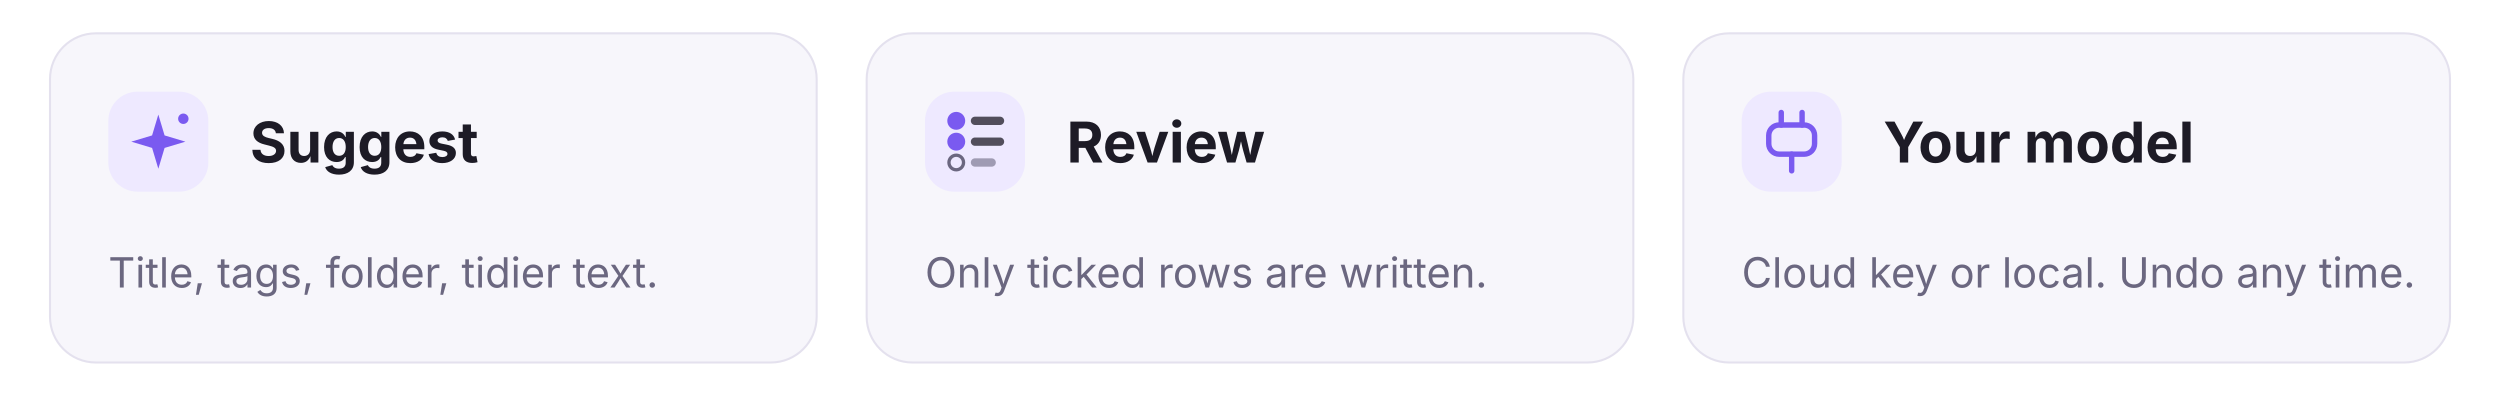
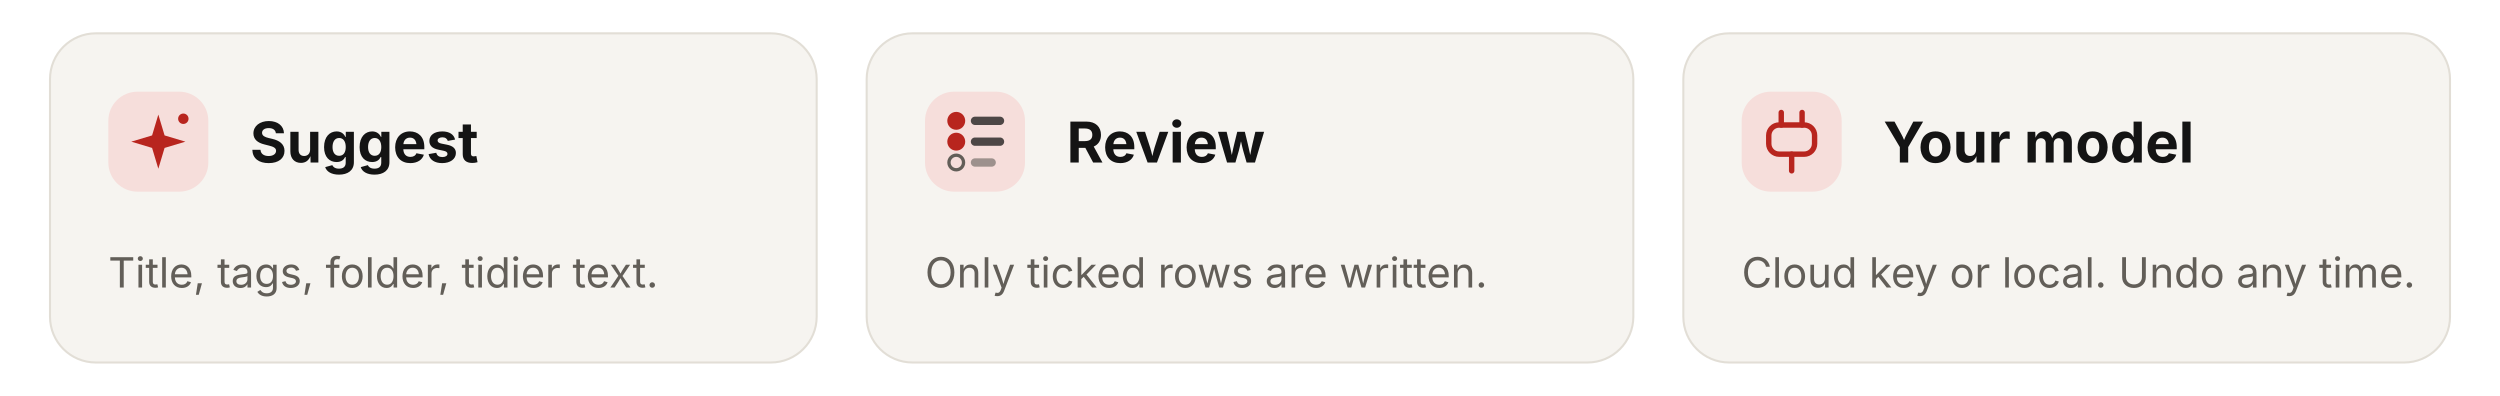
<svg xmlns="http://www.w3.org/2000/svg" width="1200" height="190" viewBox="0 0 1200 190" role="img" aria-labelledby="t d">
  <g font-family="-apple-system, BlinkMacSystemFont, 'Segoe UI', 'PingFang SC', 'Hiragino Sans GB', sans-serif">
-     <rect x="24" y="16" width="368" height="158" rx="22" fill="#F7F6FB" stroke="#E4E1EE" />
-     <rect x="52" y="44" width="48" height="48" rx="14" fill="#EEE9FF" />
-     <path d="M76 55 L79 65 L89 68 L79 71 L76 81 L73 71 L63 68 L73 65 Z" fill="#7A5AF0" />
-     <circle cx="88" cy="57" r="2.5" fill="#7A5AF0" />
-     <text x="120" y="78" font-size="27" font-weight="700" fill="#1D1B26">Suggest</text>
-     <text x="52" y="138" font-size="20" fill="#6B6780">Title, tags, folder, tidier text.</text>
-     <rect x="416" y="16" width="368" height="158" rx="22" fill="#F7F6FB" stroke="#E4E1EE" />
-     <rect x="444" y="44" width="48" height="48" rx="14" fill="#EEE9FF" />
-     <circle cx="459" cy="58" r="3.5" fill="#7A5AF0" stroke="#7A5AF0" stroke-width="1.6" />
-     <rect x="466" y="56" width="16" height="4" rx="2" fill="#1D1B26" opacity="0.75" />
-     <circle cx="459" cy="68" r="3.5" fill="#7A5AF0" stroke="#7A5AF0" stroke-width="1.6" />
-     <rect x="466" y="66" width="16" height="4" rx="2" fill="#1D1B26" opacity="0.75" />
-     <circle cx="459" cy="78" r="3.5" fill="none" stroke="#6B6780" stroke-width="1.6" />
-     <rect x="466" y="76" width="12" height="4" rx="2" fill="#6B6780" opacity="0.6" />
-     <text x="512" y="78" font-size="27" font-weight="700" fill="#1D1B26">Review</text>
-     <text x="444" y="138" font-size="20" fill="#6B6780">Only ticked rows are written.</text>
-     <rect x="808" y="16" width="368" height="158" rx="22" fill="#F7F6FB" stroke="#E4E1EE" />
-     <rect x="836" y="44" width="48" height="48" rx="14" fill="#EEE9FF" />
-     <rect x="849" y="60" width="22" height="14" rx="5" fill="none" stroke="#7A5AF0" stroke-width="2.6" />
-     <path d="M855 60 V54 M865 60 V54 M860 74 V82" stroke="#7A5AF0" stroke-width="2.6" stroke-linecap="round" />
-     <text x="904" y="78" font-size="27" font-weight="700" fill="#1D1B26">Your model</text>
-     <text x="836" y="138" font-size="20" fill="#6B6780">Cloud key or local. Undo any time.</text>
+     <rect x="24" y="16" width="368" height="158" rx="22" fill="#F6F4F0" stroke="#E2DED6" />
+     <rect x="52" y="44" width="48" height="48" rx="14" fill="#F6DEDB" />
+     <path d="M76 55 L79 65 L89 68 L79 71 L76 81 L73 71 L63 68 L73 65 Z" fill="#B8251E" />
+     <circle cx="88" cy="57" r="2.5" fill="#B8251E" />
+     <text x="120" y="78" font-size="27" font-weight="700" fill="#141414">Suggest</text>
+     <text x="52" y="138" font-size="20" fill="#625E58">Title, tags, folder, tidier text.</text>
+     <rect x="416" y="16" width="368" height="158" rx="22" fill="#F6F4F0" stroke="#E2DED6" />
+     <rect x="444" y="44" width="48" height="48" rx="14" fill="#F6DEDB" />
+     <circle cx="459" cy="58" r="3.5" fill="#B8251E" stroke="#B8251E" stroke-width="1.6" />
+     <rect x="466" y="56" width="16" height="4" rx="2" fill="#141414" opacity="0.75" />
+     <circle cx="459" cy="68" r="3.5" fill="#B8251E" stroke="#B8251E" stroke-width="1.6" />
+     <rect x="466" y="66" width="16" height="4" rx="2" fill="#141414" opacity="0.75" />
+     <circle cx="459" cy="78" r="3.5" fill="none" stroke="#625E58" stroke-width="1.6" />
+     <rect x="466" y="76" width="12" height="4" rx="2" fill="#625E58" opacity="0.6" />
+     <text x="512" y="78" font-size="27" font-weight="700" fill="#141414">Review</text>
+     <text x="444" y="138" font-size="20" fill="#625E58">Only ticked rows are written.</text>
+     <rect x="808" y="16" width="368" height="158" rx="22" fill="#F6F4F0" stroke="#E2DED6" />
+     <rect x="836" y="44" width="48" height="48" rx="14" fill="#F6DEDB" />
+     <rect x="849" y="60" width="22" height="14" rx="5" fill="none" stroke="#B8251E" stroke-width="2.6" />
+     <path d="M855 60 V54 M865 60 V54 M860 74 V82" stroke="#B8251E" stroke-width="2.6" stroke-linecap="round" />
+     <text x="904" y="78" font-size="27" font-weight="700" fill="#141414">Your model</text>
+     <text x="836" y="138" font-size="20" fill="#625E58">Cloud key or local. Undo any time.</text>
  </g>
</svg>
